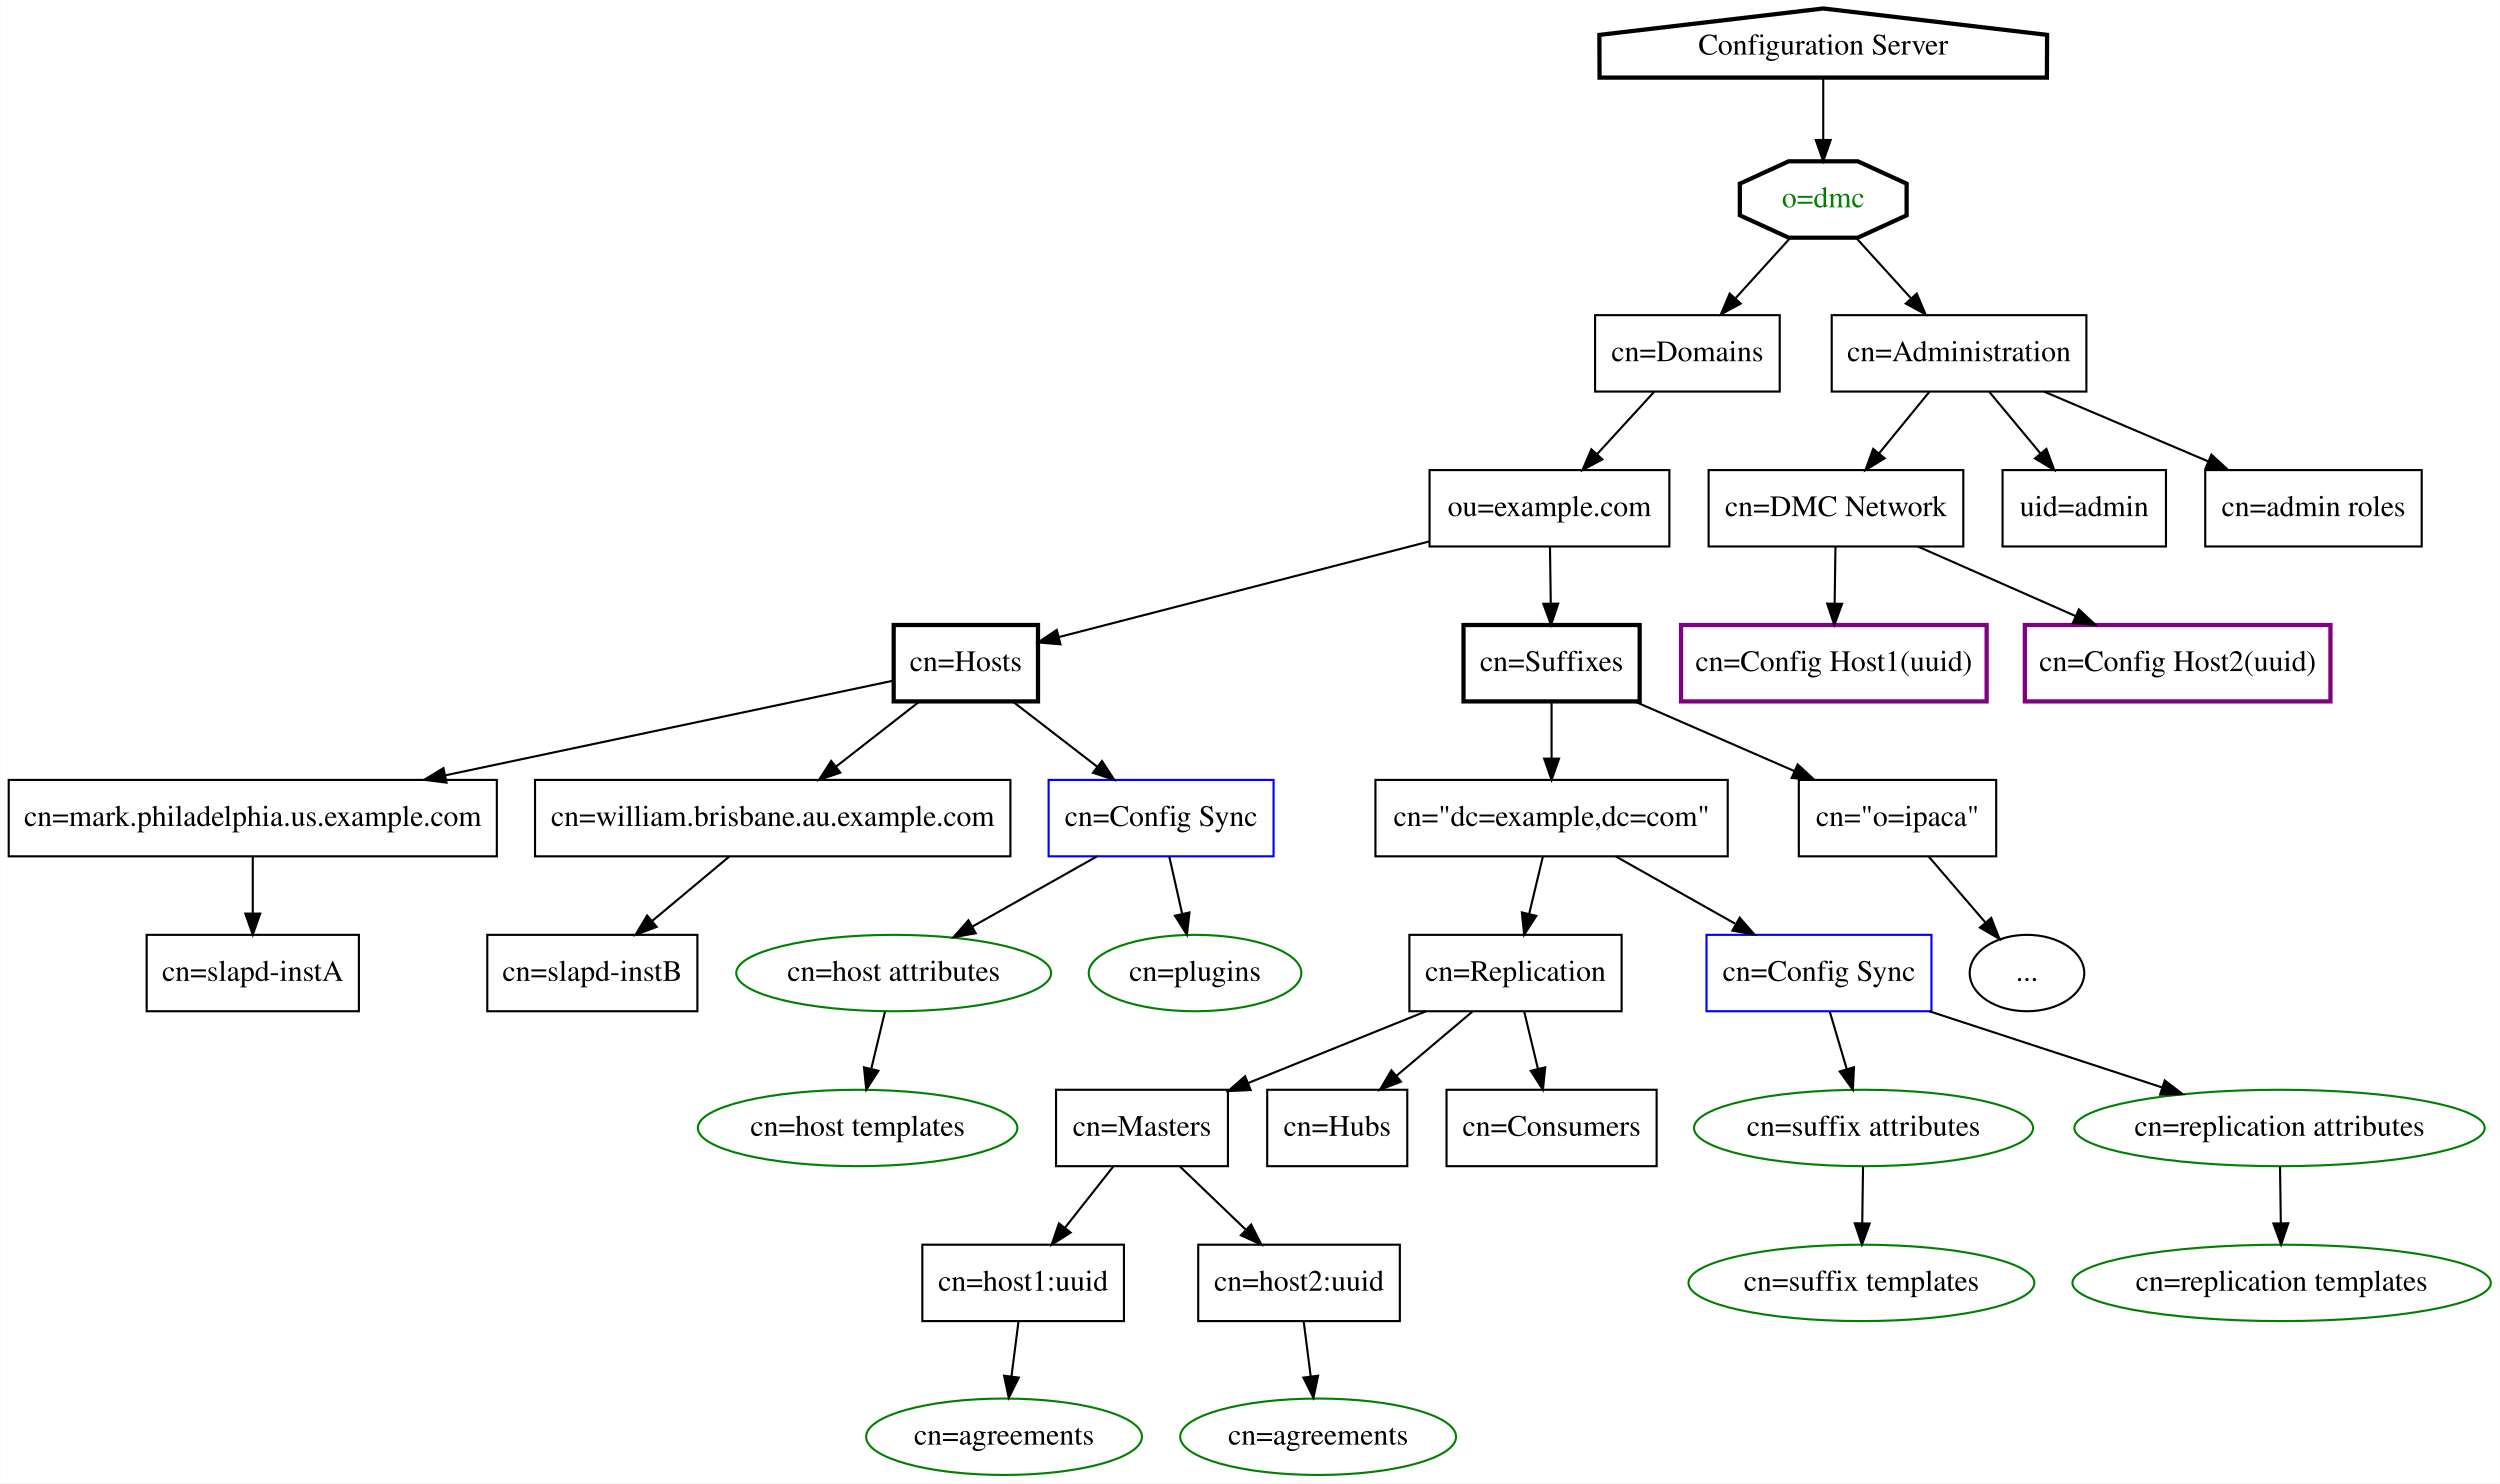
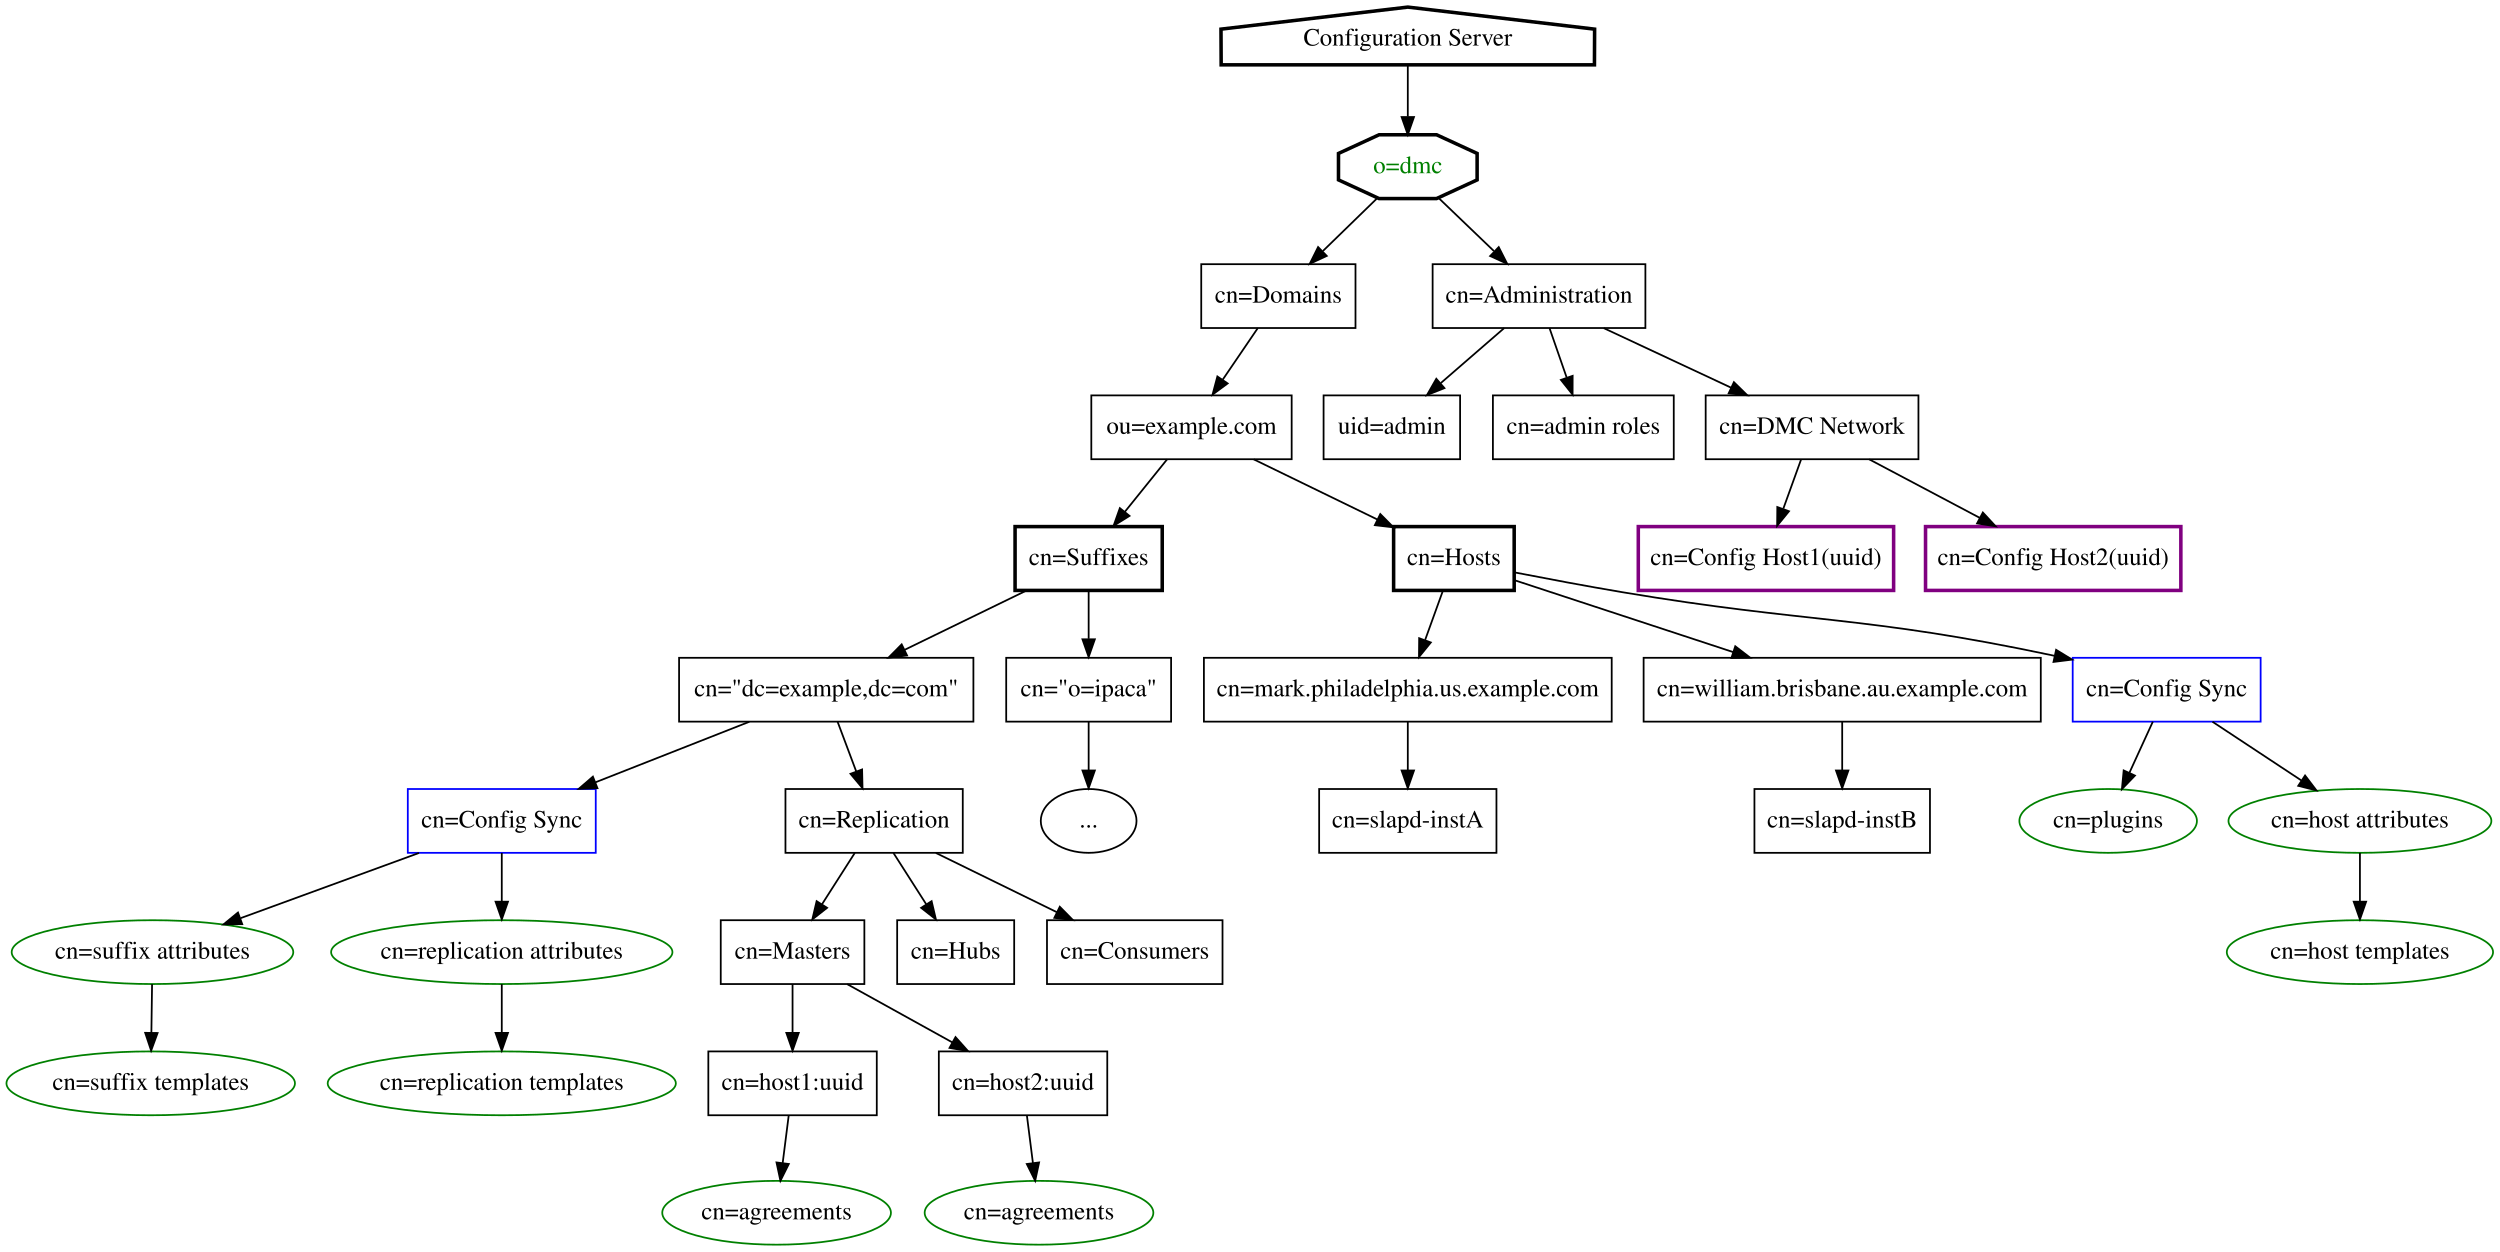
- <svg xmlns="http://www.w3.org/2000/svg" width="1178pt" height="699pt" viewBox="0.00 0.00 1177.79 699.00">
-   <g id="graph0" class="graph" transform="scale(1 1) rotate(0) translate(4 695)">
-     <polygon fill="white" stroke="none" points="-4,4 -4,-695 1173.79,-695 1173.79,4 -4,4" />
+ <svg xmlns="http://www.w3.org/2000/svg" width="1410pt" height="706pt" viewBox="0.00 0.00 1410.00 706.00">
+   <g id="graph0" class="graph" transform="scale(1 1) rotate(0) translate(4 702)">
+     <polygon fill="white" stroke="white" points="-4,5 -4,-702 1407,-702 1407,5 -4,5" />
    <g id="node1" class="node">
-       <polygon fill="none" stroke="black" stroke-width="2" points="960.484,-678.562 855,-691 749.516,-678.562 749.614,-658.438 960.386,-658.438 960.484,-678.562" />
-       <text text-anchor="middle" x="855" y="-669.3" font-family="Times,serif" font-size="14.00">Configuration Server</text>
+       <polygon fill="none" stroke="black" stroke-width="2" points="895.363,-685.562 790,-698 684.637,-685.562 684.735,-665.438 895.265,-665.438 895.363,-685.562" />
+       <text text-anchor="middle" x="790" y="-676.3" font-family="Times,serif" font-size="14.00">Configuration Server</text>
    </g>
    <g id="node2" class="node">
-       <polygon fill="none" stroke="black" stroke-width="2" points="894.291,-593.544 894.291,-608.456 871.275,-619 838.725,-619 815.709,-608.456 815.709,-593.544 838.725,-583 871.275,-583 894.291,-593.544" />
-       <text text-anchor="middle" x="855" y="-597.3" font-family="Times,serif" font-size="14.00" fill="green">o=dmc</text>
+       <polygon fill="none" stroke="black" stroke-width="2" points="829.094,-600.544 829.094,-615.456 806.193,-626 773.807,-626 750.906,-615.456 750.906,-600.544 773.807,-590 806.193,-590 829.094,-600.544" />
+       <text text-anchor="middle" x="790" y="-604.3" font-family="Times,serif" font-size="14.00" fill="green">o=dmc</text>
    </g>
    <g id="edge1" class="edge">
-       <path fill="none" stroke="black" d="M855,-658.17C855,-649.919 855,-639.153 855,-629.256" />
-       <polygon fill="black" stroke="black" points="858.5,-629.019 855,-619.019 851.5,-629.019 858.5,-629.019" />
+       <path fill="none" stroke="black" d="M790,-665.17C790,-656.919 790,-646.153 790,-636.256" />
+       <polygon fill="black" stroke="black" points="793.5,-636.019 790,-626.019 786.5,-636.019 793.5,-636.019" />
    </g>
    <g id="node3" class="node">
-       <polygon fill="none" stroke="black" points="747.5,-510.5 747.5,-546.5 834.5,-546.5 834.5,-510.5 747.5,-510.5" />
-       <text text-anchor="middle" x="791" y="-524.8" font-family="Times,serif" font-size="14.00">cn=Domains</text>
+       <polygon fill="none" stroke="black" points="673.5,-517 673.5,-553 760.5,-553 760.5,-517 673.5,-517" />
+       <text text-anchor="middle" x="717" y="-531.3" font-family="Times,serif" font-size="14.00">cn=Domains</text>
    </g>
    <g id="edge2" class="edge">
-       <path fill="none" stroke="black" d="M839.507,-582.934C831.762,-574.402 822.239,-563.912 813.688,-554.493" />
-       <polygon fill="black" stroke="black" points="816.108,-551.95 806.795,-546.899 810.925,-556.655 816.108,-551.95" />
+       <path fill="none" stroke="black" d="M772.7,-590.174C763.561,-581.286 752.178,-570.214 742.088,-560.401" />
+       <polygon fill="black" stroke="black" points="744.292,-557.662 734.683,-553.198 739.411,-562.68 744.292,-557.662" />
    </g>
    <g id="node4" class="node">
-       <polygon fill="none" stroke="black" points="859,-510.5 859,-546.5 979,-546.5 979,-510.5 859,-510.5" />
-       <text text-anchor="middle" x="919" y="-524.8" font-family="Times,serif" font-size="14.00">cn=Administration</text>
+       <polygon fill="none" stroke="black" points="804,-517 804,-553 924,-553 924,-517 804,-517" />
+       <text text-anchor="middle" x="864" y="-531.3" font-family="Times,serif" font-size="14.00">cn=Administration</text>
    </g>
    <g id="edge3" class="edge">
-       <path fill="none" stroke="black" d="M870.493,-582.934C878.238,-574.402 887.761,-563.912 896.312,-554.493" />
-       <polygon fill="black" stroke="black" points="899.075,-556.655 903.205,-546.899 893.892,-551.95 899.075,-556.655" />
+       <path fill="none" stroke="black" d="M807.537,-590.174C816.801,-581.286 828.34,-570.214 838.568,-560.401" />
+       <polygon fill="black" stroke="black" points="841.282,-562.647 846.075,-553.198 836.436,-557.596 841.282,-562.647" />
    </g>
    <g id="node11" class="node">
-       <polygon fill="none" stroke="black" points="669.5,-437.5 669.5,-473.5 782.5,-473.5 782.5,-437.5 669.5,-437.5" />
-       <text text-anchor="middle" x="726" y="-451.8" font-family="Times,serif" font-size="14.00">ou=example.com</text>
+       <polygon fill="none" stroke="black" points="611.5,-443 611.5,-479 724.5,-479 724.5,-443 611.5,-443" />
+       <text text-anchor="middle" x="668" y="-457.3" font-family="Times,serif" font-size="14.00">ou=example.com</text>
    </g>
    <g id="edge9" class="edge">
-       <path fill="none" stroke="black" d="M775.265,-510.313C767.201,-501.505 757.241,-490.625 748.392,-480.958" />
-       <polygon fill="black" stroke="black" points="750.924,-478.541 741.59,-473.529 745.761,-483.268 750.924,-478.541" />
+       <path fill="none" stroke="black" d="M705.388,-516.937C699.494,-508.277 692.209,-497.573 685.64,-487.921" />
+       <polygon fill="black" stroke="black" points="688.389,-485.739 679.869,-479.441 682.602,-489.677 688.389,-485.739" />
+     </g>
+     <g id="node23" class="node">
+       <polygon fill="none" stroke="black" points="742.5,-443 742.5,-479 819.5,-479 819.5,-443 742.5,-443" />
+       <text text-anchor="middle" x="781" y="-457.3" font-family="Times,serif" font-size="14.00">uid=admin</text>
+     </g>
+     <g id="edge4" class="edge">
+       <path fill="none" stroke="black" d="M844.33,-516.937C833.658,-507.679 820.293,-496.086 808.595,-485.938" />
+       <polygon fill="black" stroke="black" points="810.664,-483.099 800.816,-479.19 806.077,-488.387 810.664,-483.099" />
+     </g>
+     <g id="node24" class="node">
+       <polygon fill="none" stroke="black" points="838,-443 838,-479 940,-479 940,-443 838,-443" />
+       <text text-anchor="middle" x="889" y="-457.3" font-family="Times,serif" font-size="14.00">cn=admin roles</text>
+     </g>
+     <g id="edge5" class="edge">
+       <path fill="none" stroke="black" d="M869.925,-516.937C872.809,-508.63 876.346,-498.444 879.588,-489.108" />
+       <polygon fill="black" stroke="black" points="882.97,-490.035 882.944,-479.441 876.358,-487.739 882.97,-490.035" />
    </g>
    <g id="node5" class="node">
-       <polygon fill="none" stroke="black" points="801,-437.5 801,-473.5 921,-473.5 921,-437.5 801,-437.5" />
-       <text text-anchor="middle" x="861" y="-451.8" font-family="Times,serif" font-size="14.00">cn=DMC Network</text>
+       <polygon fill="none" stroke="black" points="958,-443 958,-479 1078,-479 1078,-443 958,-443" />
+       <text text-anchor="middle" x="1018" y="-457.3" font-family="Times,serif" font-size="14.00">cn=DMC Network</text>
    </g>
    <g id="edge6" class="edge">
-       <path fill="none" stroke="black" d="M904.96,-510.313C897.907,-501.679 889.228,-491.055 881.45,-481.534" />
-       <polygon fill="black" stroke="black" points="883.948,-479.059 874.911,-473.529 878.527,-483.488 883.948,-479.059" />
-     </g>
-     <g id="node23" class="node">
-       <polygon fill="none" stroke="black" points="939.5,-437.5 939.5,-473.5 1016.5,-473.5 1016.5,-437.5 939.5,-437.5" />
-       <text text-anchor="middle" x="978" y="-451.8" font-family="Times,serif" font-size="14.00">uid=admin</text>
-     </g>
-     <g id="edge4" class="edge">
-       <path fill="none" stroke="black" d="M933.282,-510.313C940.529,-501.592 949.464,-490.84 957.436,-481.246" />
-       <polygon fill="black" stroke="black" points="960.15,-483.457 963.849,-473.529 954.766,-478.983 960.15,-483.457" />
-     </g>
-     <g id="node24" class="node">
-       <polygon fill="none" stroke="black" points="1035,-437.5 1035,-473.5 1137,-473.5 1137,-437.5 1035,-437.5" />
-       <text text-anchor="middle" x="1086" y="-451.8" font-family="Times,serif" font-size="14.00">cn=admin roles</text>
-     </g>
-     <g id="edge5" class="edge">
-       <path fill="none" stroke="black" d="M959.001,-510.494C982.274,-500.599 1011.8,-488.045 1036.53,-477.533" />
-       <polygon fill="black" stroke="black" points="1037.91,-480.747 1045.75,-473.614 1035.17,-474.305 1037.91,-480.747" />
+       <path fill="none" stroke="black" d="M900.496,-516.937C921.994,-506.886 949.38,-494.082 972.305,-483.364" />
+       <polygon fill="black" stroke="black" points="973.923,-486.471 981.5,-479.065 970.958,-480.13 973.923,-486.471" />
    </g>
    <g id="node32" class="node">
-       <polygon fill="none" stroke="purple" stroke-width="2" points="788,-364.5 788,-400.5 932,-400.5 932,-364.5 788,-364.5" />
-       <text text-anchor="middle" x="860" y="-378.8" font-family="Times,serif" font-size="14.00">cn=Config Host1(uuid)</text>
+       <polygon fill="none" stroke="purple" stroke-width="2" points="920,-369 920,-405 1064,-405 1064,-369 920,-369" />
+       <text text-anchor="middle" x="992" y="-383.3" font-family="Times,serif" font-size="14.00">cn=Config Host1(uuid)</text>
    </g>
    <g id="edge7" class="edge">
-       <path fill="none" stroke="black" d="M860.758,-437.313C860.645,-429.289 860.508,-419.547 860.381,-410.569" />
-       <polygon fill="black" stroke="black" points="863.88,-410.479 860.24,-400.529 856.881,-410.577 863.88,-410.479" />
+       <path fill="none" stroke="black" d="M1011.84,-442.937C1008.84,-434.63 1005.16,-424.444 1001.79,-415.108" />
+       <polygon fill="black" stroke="black" points="1004.99,-413.657 998.298,-405.441 998.403,-416.035 1004.99,-413.657" />
    </g>
    <g id="node33" class="node">
-       <polygon fill="none" stroke="purple" stroke-width="2" points="950,-364.5 950,-400.5 1094,-400.5 1094,-364.5 950,-364.5" />
-       <text text-anchor="middle" x="1022" y="-378.8" font-family="Times,serif" font-size="14.00">cn=Config Host2(uuid)</text>
+       <polygon fill="none" stroke="purple" stroke-width="2" points="1082,-369 1082,-405 1226,-405 1226,-369 1082,-369" />
+       <text text-anchor="middle" x="1154" y="-383.3" font-family="Times,serif" font-size="14.00">cn=Config Host2(uuid)</text>
    </g>
    <g id="edge8" class="edge">
-       <path fill="none" stroke="black" d="M899.564,-437.494C921.902,-427.643 950.218,-415.156 973.991,-404.672" />
-       <polygon fill="black" stroke="black" points="975.456,-407.851 983.193,-400.614 972.631,-401.446 975.456,-407.851" />
+       <path fill="none" stroke="black" d="M1050.23,-442.937C1068.89,-433.056 1092.58,-420.514 1112.62,-409.91" />
+       <polygon fill="black" stroke="black" points="1114.33,-412.962 1121.53,-405.19 1111.05,-406.776 1114.33,-412.962" />
    </g>
    <g id="node6" class="node">
-       <polygon fill="none" stroke="black" stroke-width="2" points="417,-364.5 417,-400.5 485,-400.5 485,-364.5 417,-364.5" />
-       <text text-anchor="middle" x="451" y="-378.8" font-family="Times,serif" font-size="14.00">cn=Hosts</text>
+       <polygon fill="none" stroke="black" stroke-width="2" points="782,-369 782,-405 850,-405 850,-369 782,-369" />
+       <text text-anchor="middle" x="816" y="-383.3" font-family="Times,serif" font-size="14.00">cn=Hosts</text>
    </g>
    <g id="node12" class="node">
-       <polygon fill="none" stroke="black" points="0,-291.5 0,-327.5 230,-327.5 230,-291.5 0,-291.5" />
-       <text text-anchor="middle" x="115" y="-305.8" font-family="Times,serif" font-size="14.00">cn=mark.philadelphia.us.example.com</text>
+       <polygon fill="none" stroke="black" points="675,-295 675,-331 905,-331 905,-295 675,-295" />
+       <text text-anchor="middle" x="790" y="-309.3" font-family="Times,serif" font-size="14.00">cn=mark.philadelphia.us.example.com</text>
    </g>
    <g id="edge17" class="edge">
-       <path fill="none" stroke="black" d="M416.933,-374.301C367.877,-363.935 275.584,-344.433 205.895,-329.707" />
-       <polygon fill="black" stroke="black" points="206.293,-326.214 195.785,-327.571 204.845,-333.063 206.293,-326.214" />
+       <path fill="none" stroke="black" d="M809.838,-368.937C806.839,-360.63 803.16,-350.444 799.789,-341.108" />
+       <polygon fill="black" stroke="black" points="802.986,-339.657 796.298,-331.441 796.403,-342.035 802.986,-339.657" />
    </g>
    <g id="node13" class="node">
-       <polygon fill="none" stroke="black" points="248,-291.5 248,-327.5 472,-327.5 472,-291.5 248,-291.5" />
-       <text text-anchor="middle" x="360" y="-305.8" font-family="Times,serif" font-size="14.00">cn=william.brisbane.au.example.com</text>
+       <polygon fill="none" stroke="black" points="923,-295 923,-331 1147,-331 1147,-295 923,-295" />
+       <text text-anchor="middle" x="1035" y="-309.3" font-family="Times,serif" font-size="14.00">cn=william.brisbane.au.example.com</text>
    </g>
    <g id="edge18" class="edge">
-       <path fill="none" stroke="black" d="M428.971,-364.313C417.235,-355.156 402.629,-343.76 389.884,-333.816" />
-       <polygon fill="black" stroke="black" points="391.863,-330.921 381.826,-327.529 387.557,-336.44 391.863,-330.921" />
+       <path fill="none" stroke="black" d="M850.219,-374.75C883.115,-363.935 933.581,-347.343 973.466,-334.23" />
+       <polygon fill="black" stroke="black" points="974.693,-337.511 983.1,-331.063 972.507,-330.861 974.693,-337.511" />
    </g>
    <g id="node14" class="node">
-       <polygon fill="none" stroke="blue" points="490,-291.5 490,-327.5 596,-327.5 596,-291.5 490,-291.5" />
-       <text text-anchor="middle" x="543" y="-305.8" font-family="Times,serif" font-size="14.00">cn=Config Sync</text>
+       <polygon fill="none" stroke="blue" points="1165,-295 1165,-331 1271,-331 1271,-295 1165,-295" />
+       <text text-anchor="middle" x="1218" y="-309.3" font-family="Times,serif" font-size="14.00">cn=Config Sync</text>
    </g>
    <g id="edge19" class="edge">
-       <path fill="none" stroke="black" d="M473.271,-364.313C485.136,-355.156 499.903,-343.76 512.788,-333.816" />
-       <polygon fill="black" stroke="black" points="515.156,-336.409 520.934,-327.529 510.879,-330.868 515.156,-336.409" />
+       <path fill="none" stroke="black" d="M850.237,-379.159C868.282,-375.643 890.804,-371.396 911,-368 1016.36,-350.286 1046.69,-355.087 1154.69,-332.136" />
+       <polygon fill="black" stroke="black" points="1155.65,-335.51 1164.68,-329.98 1154.17,-328.667 1155.65,-335.51" />
    </g>
    <g id="node7" class="node">
-       <polygon fill="none" stroke="black" stroke-width="2" points="685.5,-364.5 685.5,-400.5 768.5,-400.5 768.5,-364.5 685.5,-364.5" />
-       <text text-anchor="middle" x="727" y="-378.8" font-family="Times,serif" font-size="14.00">cn=Suffixes</text>
+       <polygon fill="none" stroke="black" stroke-width="2" points="568.5,-369 568.5,-405 651.5,-405 651.5,-369 568.5,-369" />
+       <text text-anchor="middle" x="610" y="-383.3" font-family="Times,serif" font-size="14.00">cn=Suffixes</text>
    </g>
    <g id="node9" class="node">
-       <polygon fill="none" stroke="black" points="644,-291.5 644,-327.5 810,-327.5 810,-291.5 644,-291.5" />
-       <text text-anchor="middle" x="727" y="-305.8" font-family="Times,serif" font-size="14.00">cn="dc=example,dc=com"</text>
+       <polygon fill="none" stroke="black" points="379,-295 379,-331 545,-331 545,-295 379,-295" />
+       <text text-anchor="middle" x="462" y="-309.3" font-family="Times,serif" font-size="14.00">cn="dc=example,dc=com"</text>
    </g>
    <g id="edge12" class="edge">
-       <path fill="none" stroke="black" d="M727,-364.313C727,-356.289 727,-346.547 727,-337.569" />
-       <polygon fill="black" stroke="black" points="730.5,-337.529 727,-327.529 723.5,-337.529 730.5,-337.529" />
+       <path fill="none" stroke="black" d="M574.926,-368.937C554.358,-358.931 528.18,-346.196 506.209,-335.507" />
+       <polygon fill="black" stroke="black" points="507.602,-332.293 497.078,-331.065 504.54,-338.587 507.602,-332.293" />
    </g>
    <g id="node10" class="node">
-       <polygon fill="none" stroke="black" points="843.5,-291.5 843.5,-327.5 936.5,-327.5 936.5,-291.5 843.5,-291.5" />
-       <text text-anchor="middle" x="890" y="-305.8" font-family="Times,serif" font-size="14.00">cn="o=ipaca"</text>
+       <polygon fill="none" stroke="black" points="563.5,-295 563.5,-331 656.5,-331 656.5,-295 563.5,-295" />
+       <text text-anchor="middle" x="610" y="-309.3" font-family="Times,serif" font-size="14.00">cn="o=ipaca"</text>
    </g>
    <g id="edge13" class="edge">
-       <path fill="none" stroke="black" d="M766.043,-364.494C788.658,-354.643 817.326,-342.156 841.394,-331.672" />
-       <polygon fill="black" stroke="black" points="842.941,-334.816 850.711,-327.614 840.145,-328.398 842.941,-334.816" />
+       <path fill="none" stroke="black" d="M610,-368.937C610,-360.807 610,-350.876 610,-341.705" />
+       <polygon fill="black" stroke="black" points="613.5,-341.441 610,-331.441 606.5,-341.441 613.5,-341.441" />
    </g>
    <g id="node8" class="node">
-       <polygon fill="none" stroke="black" points="660,-218.5 660,-254.5 760,-254.5 760,-218.5 660,-218.5" />
-       <text text-anchor="middle" x="710" y="-232.8" font-family="Times,serif" font-size="14.00">cn=Replication</text>
+       <polygon fill="none" stroke="black" points="439,-221 439,-257 539,-257 539,-221 439,-221" />
+       <text text-anchor="middle" x="489" y="-235.3" font-family="Times,serif" font-size="14.00">cn=Replication</text>
    </g>
    <g id="node25" class="node">
-       <polygon fill="none" stroke="black" points="493.5,-145.5 493.5,-181.5 574.5,-181.5 574.5,-145.5 493.5,-145.5" />
-       <text text-anchor="middle" x="534" y="-159.8" font-family="Times,serif" font-size="14.00">cn=Masters</text>
+       <polygon fill="none" stroke="black" points="402.5,-147 402.5,-183 483.5,-183 483.5,-147 402.5,-147" />
+       <text text-anchor="middle" x="443" y="-161.3" font-family="Times,serif" font-size="14.00">cn=Masters</text>
    </g>
    <g id="edge23" class="edge">
-       <path fill="none" stroke="black" d="M667.844,-218.494C642.664,-208.336 610.538,-195.376 584.072,-184.699" />
-       <polygon fill="black" stroke="black" points="585.184,-181.374 574.601,-180.879 582.565,-187.866 585.184,-181.374" />
+       <path fill="none" stroke="black" d="M478.099,-220.937C472.566,-212.277 465.727,-201.573 459.56,-191.921" />
+       <polygon fill="black" stroke="black" points="462.476,-189.983 454.143,-183.441 456.577,-193.752 462.476,-189.983" />
    </g>
    <g id="node26" class="node">
-       <polygon fill="none" stroke="black" points="593,-145.5 593,-181.5 659,-181.5 659,-145.5 593,-145.5" />
-       <text text-anchor="middle" x="626" y="-159.8" font-family="Times,serif" font-size="14.00">cn=Hubs</text>
+       <polygon fill="none" stroke="black" points="502,-147 502,-183 568,-183 568,-147 502,-147" />
+       <text text-anchor="middle" x="535" y="-161.3" font-family="Times,serif" font-size="14.00">cn=Hubs</text>
    </g>
    <g id="edge24" class="edge">
-       <path fill="none" stroke="black" d="M689.666,-218.313C678.935,-209.243 665.606,-197.977 653.922,-188.1" />
-       <polygon fill="black" stroke="black" points="656.044,-185.311 646.147,-181.529 651.525,-190.657 656.044,-185.311" />
+       <path fill="none" stroke="black" d="M499.901,-220.937C505.434,-212.277 512.273,-201.573 518.44,-191.921" />
+       <polygon fill="black" stroke="black" points="521.423,-193.752 523.857,-183.441 515.524,-189.983 521.423,-193.752" />
    </g>
    <g id="node27" class="node">
-       <polygon fill="none" stroke="black" points="677.5,-145.5 677.5,-181.5 776.5,-181.5 776.5,-145.5 677.5,-145.5" />
-       <text text-anchor="middle" x="727" y="-159.8" font-family="Times,serif" font-size="14.00">cn=Consumers</text>
+       <polygon fill="none" stroke="black" points="586.5,-147 586.5,-183 685.5,-183 685.5,-147 586.5,-147" />
+       <text text-anchor="middle" x="636" y="-161.3" font-family="Times,serif" font-size="14.00">cn=Consumers</text>
    </g>
    <g id="edge25" class="edge">
-       <path fill="none" stroke="black" d="M714.115,-218.313C716.057,-210.202 718.42,-200.336 720.589,-191.277" />
-       <polygon fill="black" stroke="black" points="723.998,-192.069 722.923,-181.529 717.19,-190.439 723.998,-192.069" />
+       <path fill="none" stroke="black" d="M523.837,-220.937C544.267,-210.931 570.267,-198.196 592.09,-187.507" />
+       <polygon fill="black" stroke="black" points="593.718,-190.607 601.159,-183.065 590.638,-184.321 593.718,-190.607" />
+     </g>
+     <g id="node15" class="node">
+       <polygon fill="none" stroke="blue" points="226,-221 226,-257 332,-257 332,-221 226,-221" />
+       <text text-anchor="middle" x="279" y="-235.3" font-family="Times,serif" font-size="14.00">cn=Config Sync</text>
+     </g>
+     <g id="edge14" class="edge">
+       <path fill="none" stroke="black" d="M418.632,-294.937C392.631,-284.707 359.382,-271.626 331.852,-260.794" />
+       <polygon fill="black" stroke="black" points="332.961,-257.469 322.374,-257.065 330.398,-263.983 332.961,-257.469" />
    </g>
    <g id="edge15" class="edge">
-       <path fill="none" stroke="black" d="M722.885,-291.313C720.943,-283.202 718.58,-273.336 716.411,-264.277" />
-       <polygon fill="black" stroke="black" points="719.81,-263.439 714.077,-254.529 713.002,-265.069 719.81,-263.439" />
-     </g>
-     <g id="node15" class="node">
-       <polygon fill="none" stroke="blue" points="800,-218.5 800,-254.5 906,-254.5 906,-218.5 800,-218.5" />
-       <text text-anchor="middle" x="853" y="-232.8" font-family="Times,serif" font-size="14.00">cn=Config Sync</text>
-     </g>
-     <g id="edge14" class="edge">
-       <path fill="none" stroke="black" d="M757.18,-291.494C774.044,-281.991 795.26,-270.036 813.439,-259.792" />
-       <polygon fill="black" stroke="black" points="815.636,-262.572 822.629,-254.614 812.199,-256.474 815.636,-262.572" />
+       <path fill="none" stroke="black" d="M468.399,-294.937C471.547,-286.542 475.415,-276.227 478.946,-266.81" />
+       <polygon fill="black" stroke="black" points="482.226,-268.033 482.46,-257.441 475.671,-265.575 482.226,-268.033" />
    </g>
    <g id="node36" class="node">
-       <ellipse fill="none" stroke="black" cx="951" cy="-236.5" rx="27" ry="18" />
-       <text text-anchor="middle" x="951" y="-232.8" font-family="Times,serif" font-size="14.00">...</text>
+       <ellipse fill="none" stroke="black" cx="610" cy="-239" rx="27" ry="18" />
+       <text text-anchor="middle" x="610" y="-235.3" font-family="Times,serif" font-size="14.00">...</text>
    </g>
    <g id="edge16" class="edge">
-       <path fill="none" stroke="black" d="M904.766,-291.313C912.779,-281.986 922.787,-270.338 931.441,-260.266" />
-       <polygon fill="black" stroke="black" points="934.164,-262.467 938.026,-252.601 928.855,-257.905 934.164,-262.467" />
+       <path fill="none" stroke="black" d="M610,-294.937C610,-286.807 610,-276.876 610,-267.705" />
+       <polygon fill="black" stroke="black" points="613.5,-267.441 610,-257.441 606.5,-267.441 613.5,-267.441" />
+     </g>
+     <g id="edge10" class="edge">
+       <path fill="none" stroke="black" d="M654.255,-442.937C647.136,-434.1 638.304,-423.135 630.406,-413.331" />
+       <polygon fill="black" stroke="black" points="633.048,-411.033 624.049,-405.441 627.597,-415.424 633.048,-411.033" />
    </g>
    <g id="edge11" class="edge">
-       <path fill="none" stroke="black" d="M669.353,-439.875C617.645,-426.525 542.275,-407.066 494.975,-394.854" />
-       <polygon fill="black" stroke="black" points="495.594,-391.399 485.037,-392.288 493.844,-398.176 495.594,-391.399" />
-     </g>
-     <g id="edge10" class="edge">
-       <path fill="none" stroke="black" d="M726.242,-437.313C726.355,-429.289 726.492,-419.547 726.619,-410.569" />
-       <polygon fill="black" stroke="black" points="730.119,-410.577 726.76,-400.529 723.12,-410.479 730.119,-410.577" />
+       <path fill="none" stroke="black" d="M703.074,-442.937C723.942,-432.785 750.583,-419.825 772.748,-409.042" />
+       <polygon fill="black" stroke="black" points="774.482,-412.09 781.943,-404.568 771.419,-405.796 774.482,-412.09" />
    </g>
    <g id="node30" class="node">
-       <polygon fill="none" stroke="black" points="65,-218.5 65,-254.5 165,-254.5 165,-218.5 65,-218.5" />
-       <text text-anchor="middle" x="115" y="-232.8" font-family="Times,serif" font-size="14.00">cn=slapd-instA</text>
+       <polygon fill="none" stroke="black" points="740,-221 740,-257 840,-257 840,-221 740,-221" />
+       <text text-anchor="middle" x="790" y="-235.3" font-family="Times,serif" font-size="14.00">cn=slapd-instA</text>
    </g>
    <g id="edge21" class="edge">
-       <path fill="none" stroke="black" d="M115,-291.313C115,-283.289 115,-273.547 115,-264.569" />
-       <polygon fill="black" stroke="black" points="118.5,-264.529 115,-254.529 111.5,-264.529 118.5,-264.529" />
+       <path fill="none" stroke="black" d="M790,-294.937C790,-286.807 790,-276.876 790,-267.705" />
+       <polygon fill="black" stroke="black" points="793.5,-267.441 790,-257.441 786.5,-267.441 793.5,-267.441" />
    </g>
    <g id="node31" class="node">
-       <polygon fill="none" stroke="black" points="225.5,-218.5 225.5,-254.5 324.5,-254.5 324.5,-218.5 225.5,-218.5" />
-       <text text-anchor="middle" x="275" y="-232.8" font-family="Times,serif" font-size="14.00">cn=slapd-instB</text>
+       <polygon fill="none" stroke="black" points="985.5,-221 985.5,-257 1084.5,-257 1084.5,-221 985.5,-221" />
+       <text text-anchor="middle" x="1035" y="-235.3" font-family="Times,serif" font-size="14.00">cn=slapd-instB</text>
    </g>
    <g id="edge22" class="edge">
-       <path fill="none" stroke="black" d="M339.424,-291.313C328.566,-282.243 315.078,-270.977 303.254,-261.1" />
-       <polygon fill="black" stroke="black" points="305.305,-258.253 295.387,-254.529 300.818,-263.626 305.305,-258.253" />
+       <path fill="none" stroke="black" d="M1035,-294.937C1035,-286.807 1035,-276.876 1035,-267.705" />
+       <polygon fill="black" stroke="black" points="1038.5,-267.441 1035,-257.441 1031.5,-267.441 1038.5,-267.441" />
+     </g>
+     <g id="node22" class="node">
+       <ellipse fill="none" stroke="green" cx="1185" cy="-239" rx="50.068" ry="18" />
+       <text text-anchor="middle" x="1185" y="-235.3" font-family="Times,serif" font-size="14.00">cn=plugins</text>
+     </g>
+     <g id="edge20" class="edge">
+       <path fill="none" stroke="black" d="M1210.18,-294.937C1206.23,-286.329 1201.36,-275.702 1196.96,-266.095" />
+       <polygon fill="black" stroke="black" points="1200.11,-264.573 1192.76,-256.941 1193.75,-267.489 1200.11,-264.573" />
    </g>
    <g id="node16" class="node">
-       <ellipse fill="none" stroke="green" cx="417" cy="-236.5" rx="74.187" ry="18" />
-       <text text-anchor="middle" x="417" y="-232.8" font-family="Times,serif" font-size="14.00">cn=host attributes</text>
+       <ellipse fill="none" stroke="green" cx="1327" cy="-239" rx="74.14" ry="18" />
+       <text text-anchor="middle" x="1327" y="-235.3" font-family="Times,serif" font-size="14.00">cn=host attributes</text>
    </g>
    <g id="edge30" class="edge">
-       <path fill="none" stroke="black" d="M512.82,-291.494C495.176,-281.552 472.768,-268.925 454.058,-258.382" />
-       <polygon fill="black" stroke="black" points="455.637,-255.254 445.207,-253.394 452.201,-261.353 455.637,-255.254" />
-     </g>
-     <g id="node22" class="node">
-       <ellipse fill="none" stroke="green" cx="559" cy="-236.5" rx="50.091" ry="18" />
-       <text text-anchor="middle" x="559" y="-232.8" font-family="Times,serif" font-size="14.00">cn=plugins</text>
-     </g>
-     <g id="edge20" class="edge">
-       <path fill="none" stroke="black" d="M546.873,-291.313C548.681,-283.289 550.877,-273.547 552.9,-264.569" />
-       <polygon fill="black" stroke="black" points="556.378,-265.054 555.163,-254.529 549.55,-263.515 556.378,-265.054" />
+       <path fill="none" stroke="black" d="M1243.83,-294.937C1258.81,-285.042 1277.83,-272.48 1293.9,-261.866" />
+       <polygon fill="black" stroke="black" points="1296.06,-264.631 1302.48,-256.199 1292.2,-258.79 1296.06,-264.631" />
    </g>
    <g id="node18" class="node">
-       <ellipse fill="none" stroke="green" cx="874" cy="-163.5" rx="79.886" ry="18" />
-       <text text-anchor="middle" x="874" y="-159.8" font-family="Times,serif" font-size="14.00">cn=suffix attributes</text>
+       <ellipse fill="none" stroke="green" cx="82" cy="-165" rx="79.415" ry="18" />
+       <text text-anchor="middle" x="82" y="-161.3" font-family="Times,serif" font-size="14.00">cn=suffix attributes</text>
    </g>
    <g id="edge32" class="edge">
-       <path fill="none" stroke="black" d="M858.084,-218.313C860.482,-210.202 863.401,-200.336 866.08,-191.277" />
-       <polygon fill="black" stroke="black" points="869.483,-192.111 868.963,-181.529 862.771,-190.125 869.483,-192.111" />
+       <path fill="none" stroke="black" d="M232.314,-220.937C202.026,-209.868 162.602,-195.459 131.728,-184.175" />
+       <polygon fill="black" stroke="black" points="132.621,-180.775 122.027,-180.629 130.218,-187.349 132.621,-180.775" />
    </g>
    <g id="node20" class="node">
-       <ellipse fill="none" stroke="green" cx="1070" cy="-163.5" rx="96.683" ry="18" />
-       <text text-anchor="middle" x="1070" y="-159.8" font-family="Times,serif" font-size="14.00">cn=replication attributes</text>
+       <ellipse fill="none" stroke="green" cx="279" cy="-165" rx="96.263" ry="18" />
+       <text text-anchor="middle" x="279" y="-161.3" font-family="Times,serif" font-size="14.00">cn=replication attributes</text>
    </g>
    <g id="edge34" class="edge">
-       <path fill="none" stroke="black" d="M904.977,-218.494C938.072,-207.665 980.901,-193.652 1014.63,-182.615" />
-       <polygon fill="black" stroke="black" points="1015.92,-185.876 1024.34,-179.44 1013.75,-179.223 1015.92,-185.876" />
+       <path fill="none" stroke="black" d="M279,-220.937C279,-212.807 279,-202.876 279,-193.705" />
+       <polygon fill="black" stroke="black" points="282.5,-193.441 279,-183.441 275.5,-193.441 282.5,-193.441" />
    </g>
    <g id="node17" class="node">
-       <ellipse fill="none" stroke="green" cx="400" cy="-163.5" rx="75.287" ry="18" />
-       <text text-anchor="middle" x="400" y="-159.8" font-family="Times,serif" font-size="14.00">cn=host templates</text>
+       <ellipse fill="none" stroke="green" cx="1327" cy="-165" rx="75.09" ry="18" />
+       <text text-anchor="middle" x="1327" y="-161.3" font-family="Times,serif" font-size="14.00">cn=host templates</text>
    </g>
    <g id="edge31" class="edge">
-       <path fill="none" stroke="black" d="M412.885,-218.313C410.943,-210.202 408.58,-200.336 406.411,-191.277" />
-       <polygon fill="black" stroke="black" points="409.81,-190.439 404.077,-181.529 403.002,-192.069 409.81,-190.439" />
+       <path fill="none" stroke="black" d="M1327,-220.937C1327,-212.807 1327,-202.876 1327,-193.705" />
+       <polygon fill="black" stroke="black" points="1330.5,-193.441 1327,-183.441 1323.5,-193.441 1330.5,-193.441" />
    </g>
    <g id="node19" class="node">
-       <ellipse fill="none" stroke="green" cx="873" cy="-90.5" rx="81.486" ry="18" />
-       <text text-anchor="middle" x="873" y="-86.8" font-family="Times,serif" font-size="14.00">cn=suffix templates</text>
+       <ellipse fill="none" stroke="green" cx="81" cy="-91" rx="81.365" ry="18" />
+       <text text-anchor="middle" x="81" y="-87.3" font-family="Times,serif" font-size="14.00">cn=suffix templates</text>
    </g>
    <g id="edge33" class="edge">
-       <path fill="none" stroke="black" d="M873.758,-145.313C873.645,-137.289 873.508,-127.547 873.381,-118.569" />
-       <polygon fill="black" stroke="black" points="876.88,-118.479 873.24,-108.529 869.881,-118.577 876.88,-118.479" />
+       <path fill="none" stroke="black" d="M81.763,-146.937C81.65,-138.807 81.512,-128.876 81.385,-119.705" />
+       <polygon fill="black" stroke="black" points="84.881,-119.391 81.242,-109.441 77.882,-119.488 84.881,-119.391" />
    </g>
    <g id="node21" class="node">
-       <ellipse fill="none" stroke="green" cx="1071" cy="-90.5" rx="98.583" ry="18" />
-       <text text-anchor="middle" x="1071" y="-86.8" font-family="Times,serif" font-size="14.00">cn=replication templates</text>
+       <ellipse fill="none" stroke="green" cx="279" cy="-91" rx="98.188" ry="18" />
+       <text text-anchor="middle" x="279" y="-87.3" font-family="Times,serif" font-size="14.00">cn=replication templates</text>
    </g>
    <g id="edge35" class="edge">
-       <path fill="none" stroke="black" d="M1070.24,-145.313C1070.36,-137.289 1070.49,-127.547 1070.62,-118.569" />
-       <polygon fill="black" stroke="black" points="1074.12,-118.577 1070.76,-108.529 1067.12,-118.479 1074.12,-118.577" />
+       <path fill="none" stroke="black" d="M279,-146.937C279,-138.807 279,-128.876 279,-119.705" />
+       <polygon fill="black" stroke="black" points="282.5,-119.441 279,-109.441 275.5,-119.441 282.5,-119.441" />
    </g>
    <g id="node28" class="node">
-       <polygon fill="none" stroke="black" points="430.5,-72.5 430.5,-108.5 525.5,-108.5 525.5,-72.5 430.5,-72.5" />
-       <text text-anchor="middle" x="478" y="-86.8" font-family="Times,serif" font-size="14.00">cn=host1:uuid</text>
+       <polygon fill="none" stroke="black" points="395.5,-73 395.5,-109 490.5,-109 490.5,-73 395.5,-73" />
+       <text text-anchor="middle" x="443" y="-87.3" font-family="Times,serif" font-size="14.00">cn=host1:uuid</text>
    </g>
    <g id="edge26" class="edge">
-       <path fill="none" stroke="black" d="M520.444,-145.313C513.634,-136.679 505.255,-126.055 497.745,-116.534" />
-       <polygon fill="black" stroke="black" points="500.372,-114.213 491.431,-108.529 494.876,-118.548 500.372,-114.213" />
+       <path fill="none" stroke="black" d="M443,-146.937C443,-138.807 443,-128.876 443,-119.705" />
+       <polygon fill="black" stroke="black" points="446.5,-119.441 443,-109.441 439.5,-119.441 446.5,-119.441" />
    </g>
    <g id="node29" class="node">
-       <polygon fill="none" stroke="black" points="560.5,-72.5 560.5,-108.5 655.5,-108.5 655.5,-72.5 560.5,-72.5" />
-       <text text-anchor="middle" x="608" y="-86.8" font-family="Times,serif" font-size="14.00">cn=host2:uuid</text>
+       <polygon fill="none" stroke="black" points="525.5,-73 525.5,-109 620.5,-109 620.5,-73 525.5,-73" />
+       <text text-anchor="middle" x="573" y="-87.3" font-family="Times,serif" font-size="14.00">cn=host2:uuid</text>
    </g>
    <g id="edge27" class="edge">
-       <path fill="none" stroke="black" d="M551.913,-145.313C561.185,-136.417 572.658,-125.409 582.807,-115.672" />
-       <polygon fill="black" stroke="black" points="585.459,-117.978 590.252,-108.529 580.613,-112.927 585.459,-117.978" />
+       <path fill="none" stroke="black" d="M473.808,-146.937C491.568,-137.101 514.09,-124.627 533.182,-114.053" />
+       <polygon fill="black" stroke="black" points="534.91,-117.097 541.962,-109.19 531.519,-110.973 534.91,-117.097" />
    </g>
    <g id="node34" class="node">
-       <ellipse fill="none" stroke="green" cx="469" cy="-18" rx="64.989" ry="18" />
-       <text text-anchor="middle" x="469" y="-14.3" font-family="Times,serif" font-size="14.00">cn=agreements</text>
+       <ellipse fill="none" stroke="green" cx="434" cy="-18" rx="64.491" ry="18" />
+       <text text-anchor="middle" x="434" y="-14.3" font-family="Times,serif" font-size="14.00">cn=agreements</text>
    </g>
    <g id="edge28" class="edge">
-       <path fill="none" stroke="black" d="M475.821,-72.434C474.83,-64.669 473.632,-55.284 472.518,-46.56" />
-       <polygon fill="black" stroke="black" points="475.959,-45.875 471.221,-36.399 469.016,-46.761 475.959,-45.875" />
+       <path fill="none" stroke="black" d="M440.821,-72.813C439.804,-64.79 438.569,-55.047 437.431,-46.069" />
+       <polygon fill="black" stroke="black" points="440.888,-45.509 436.159,-36.029 433.944,-46.39 440.888,-45.509" />
    </g>
    <g id="node35" class="node">
-       <ellipse fill="none" stroke="green" cx="617" cy="-18" rx="64.989" ry="18" />
-       <text text-anchor="middle" x="617" y="-14.3" font-family="Times,serif" font-size="14.00">cn=agreements</text>
+       <ellipse fill="none" stroke="green" cx="582" cy="-18" rx="64.491" ry="18" />
+       <text text-anchor="middle" x="582" y="-14.3" font-family="Times,serif" font-size="14.00">cn=agreements</text>
    </g>
    <g id="edge29" class="edge">
-       <path fill="none" stroke="black" d="M610.179,-72.434C611.17,-64.669 612.368,-55.284 613.482,-46.56" />
-       <polygon fill="black" stroke="black" points="616.984,-46.761 614.779,-36.399 610.041,-45.875 616.984,-46.761" />
+       <path fill="none" stroke="black" d="M575.179,-72.813C576.196,-64.79 577.431,-55.047 578.569,-46.069" />
+       <polygon fill="black" stroke="black" points="582.056,-46.39 579.841,-36.029 575.112,-45.509 582.056,-46.39" />
    </g>
  </g>
</svg>
